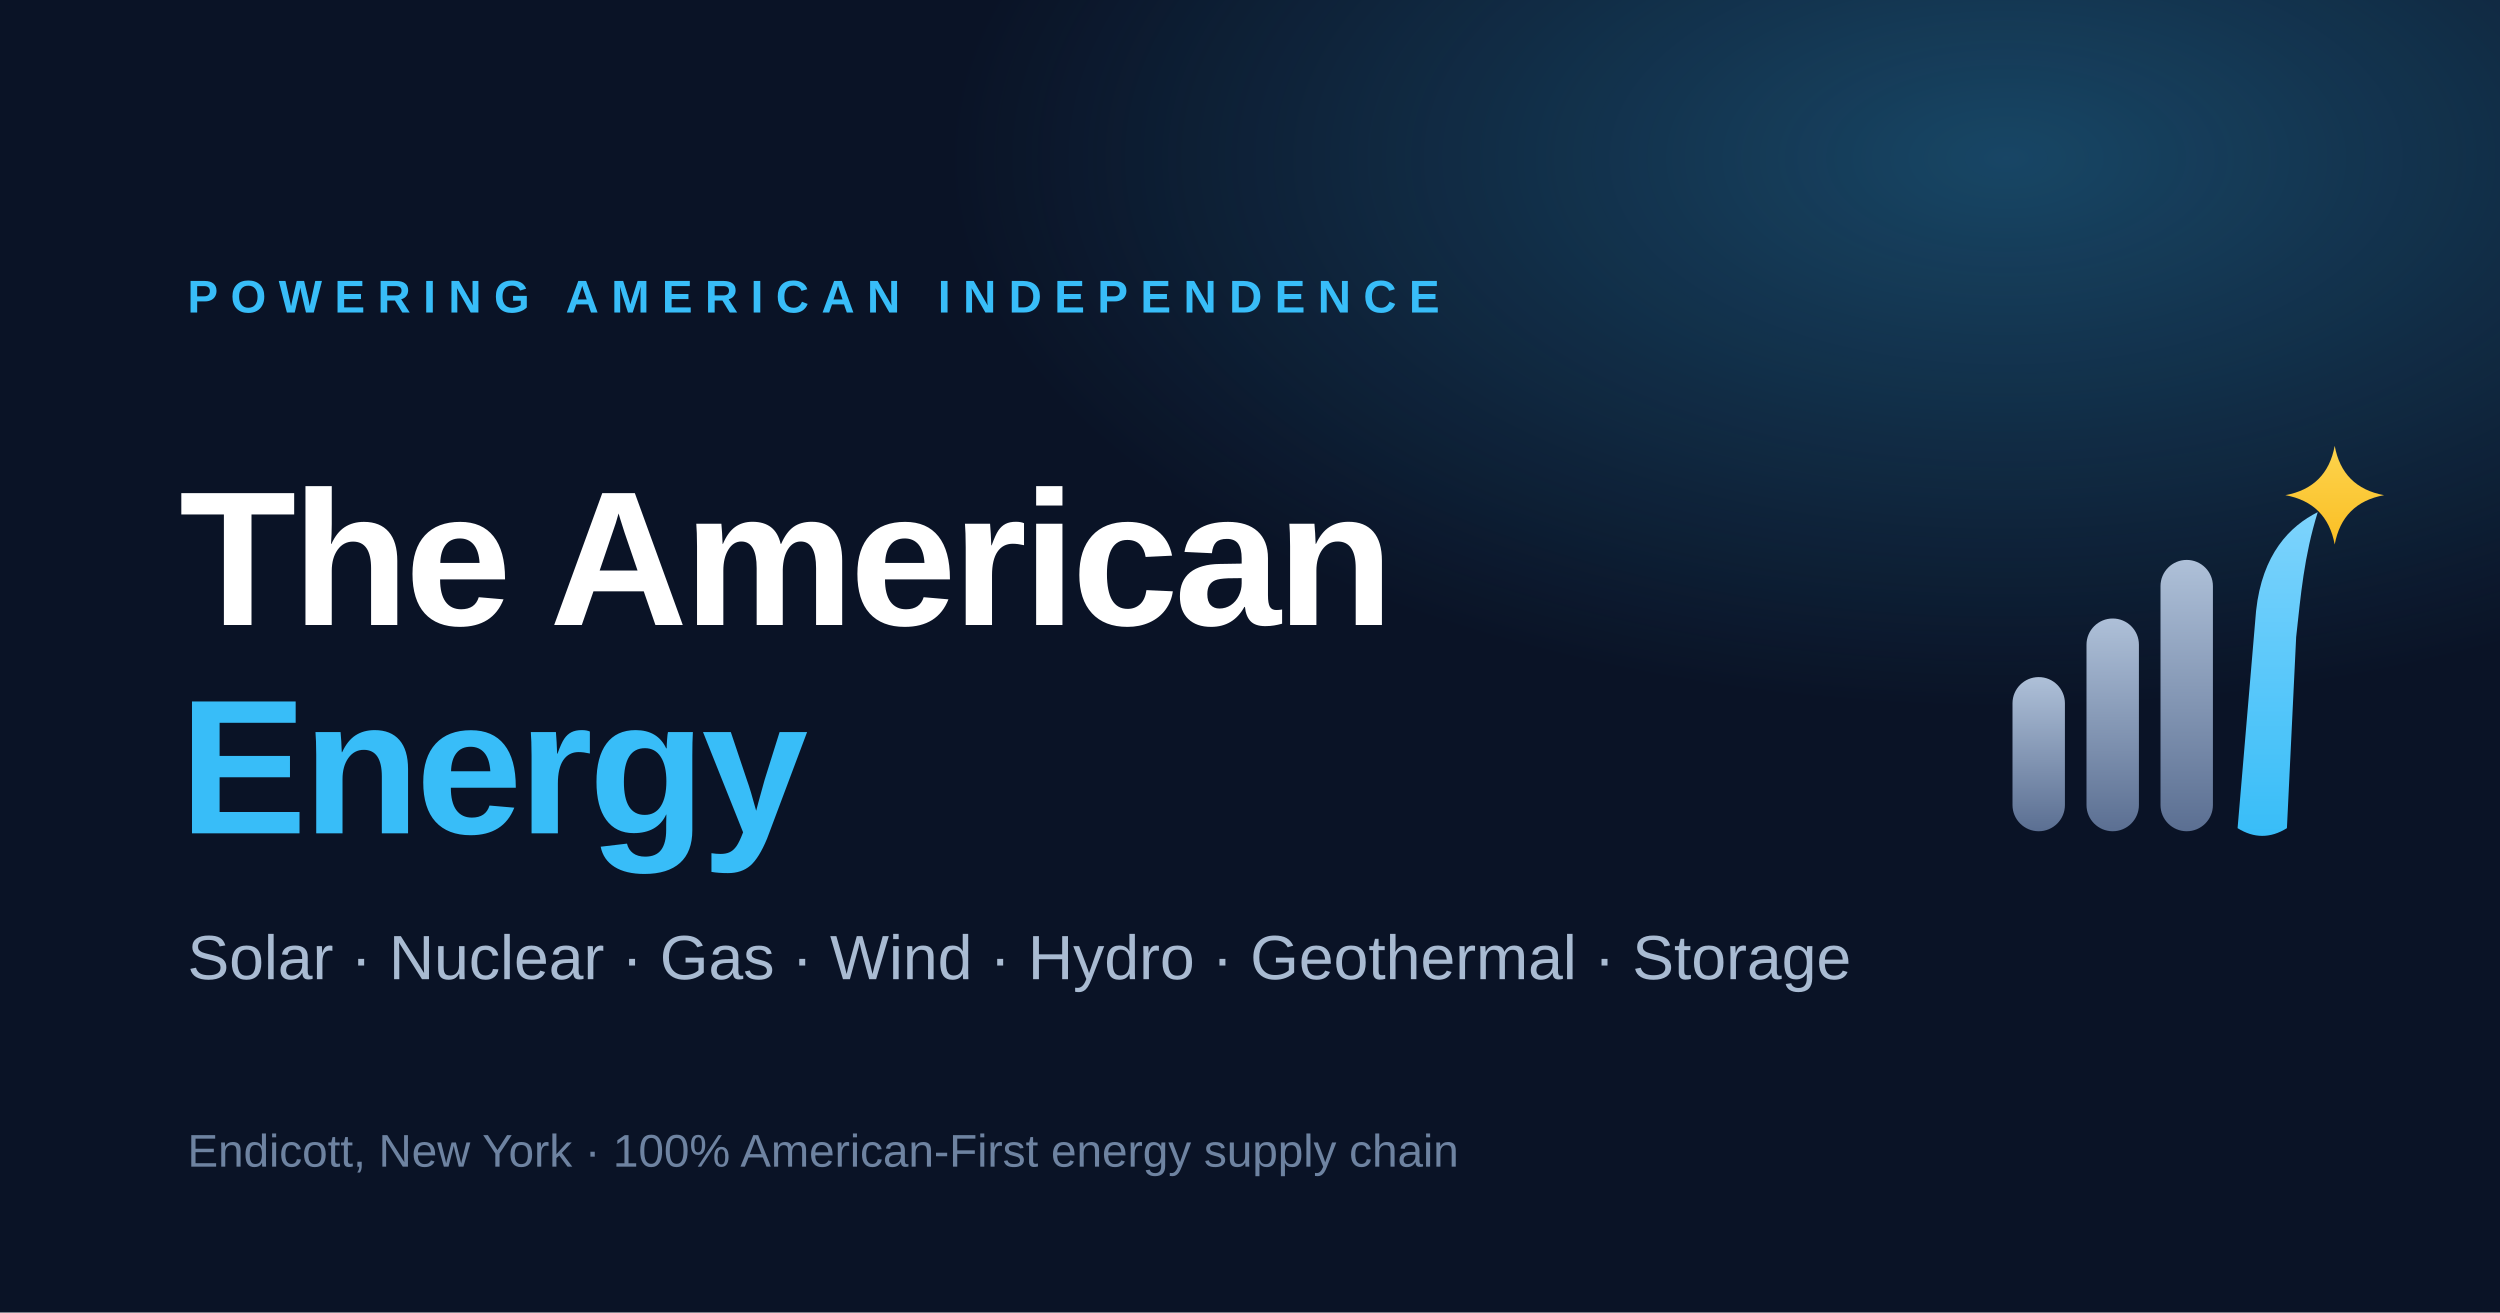
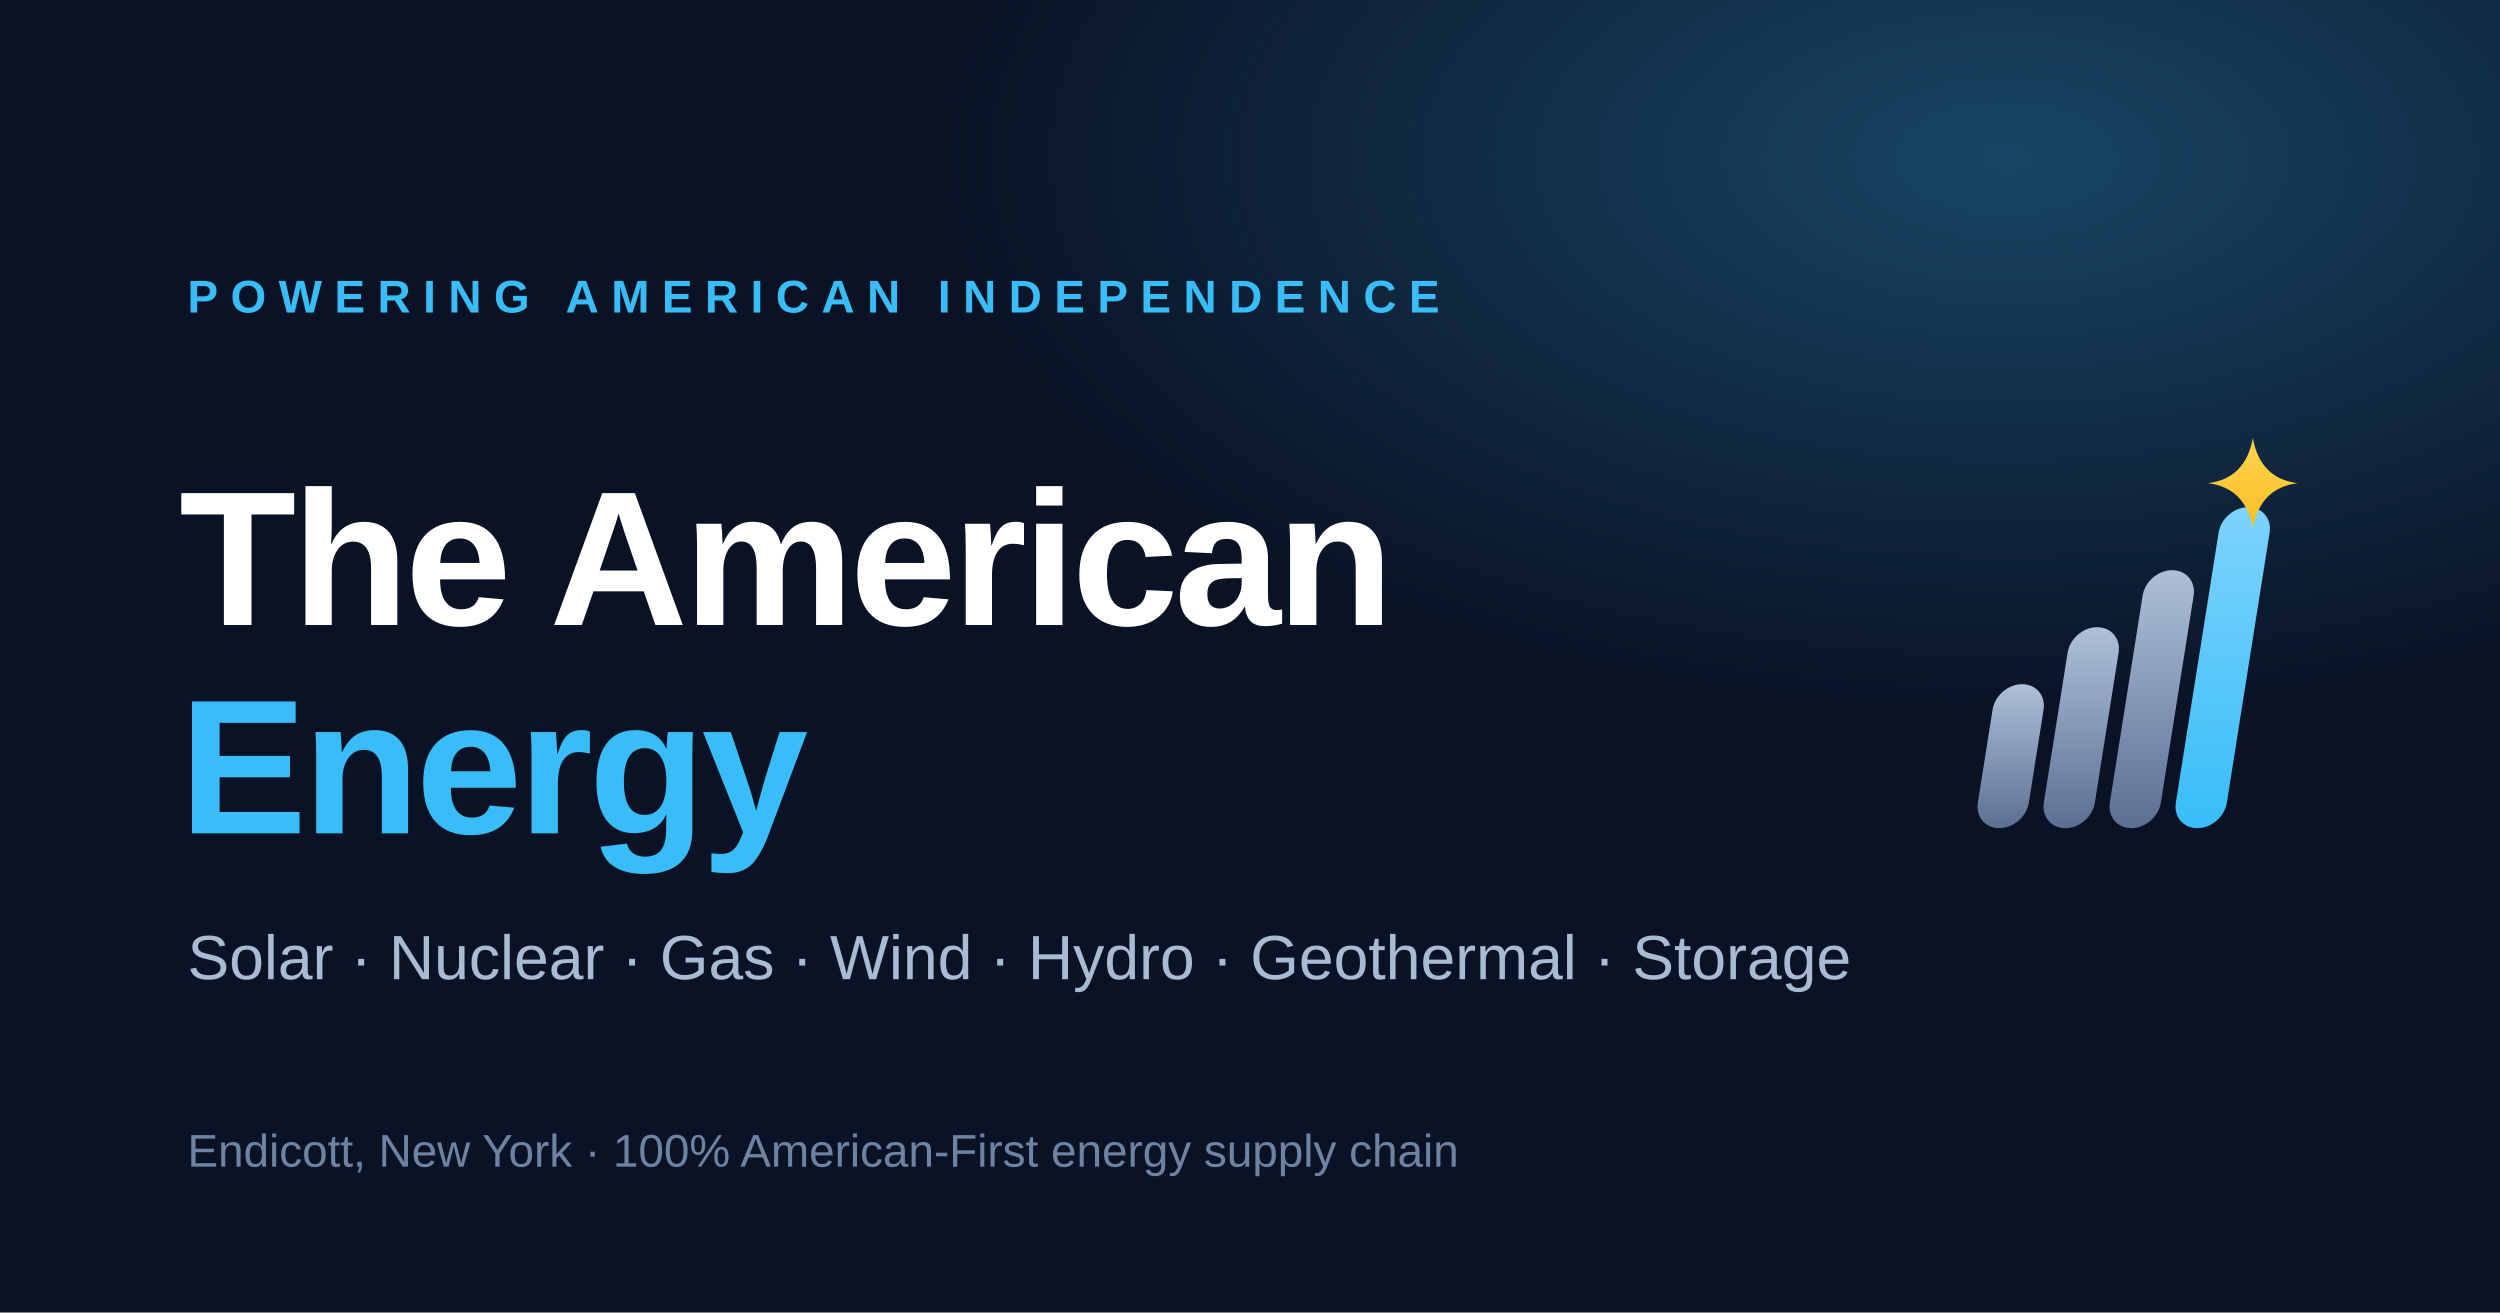
<svg xmlns="http://www.w3.org/2000/svg" viewBox="0 0 1200 630" width="1200" height="630">
  <defs>
    <radialGradient id="g" cx="80%" cy="12%" r="70%">
      <stop offset="0" stop-color="#38BDF8" stop-opacity=".30" />
      <stop offset="60%" stop-color="#38BDF8" stop-opacity="0" />
    </radialGradient>
-     <linearGradient id="tile" x1="0" y1="0" x2="0" y2="1">
-       <stop offset="0" stop-color="#0F1B33" />
-       <stop offset="1" stop-color="#0A1326" />
-     </linearGradient>
    <linearGradient id="steel" x1="0" y1="0" x2="0" y2="1">
      <stop offset="0" stop-color="#AEC0D8" />
      <stop offset="1" stop-color="#5B6F92" />
    </linearGradient>
    <linearGradient id="cyanG" x1="0" y1="0" x2="0" y2="1">
      <stop offset="0" stop-color="#7DD3FC" />
      <stop offset="1" stop-color="#38BDF8" />
    </linearGradient>
    <linearGradient id="spark" x1="0" y1="0" x2="0" y2="1">
      <stop offset="0" stop-color="#FCD34D" />
      <stop offset="1" stop-color="#FBBF24" />
    </linearGradient>
  </defs>
  <rect width="1200" height="630" fill="#0A1326" />
  <rect width="1200" height="630" fill="url(#g)" />
  <g font-family="'Helvetica Neue',Arial,sans-serif">
    <text x="90" y="150" fill="#38BDF8" font-size="22" font-weight="700" letter-spacing="6">POWERING AMERICAN INDEPENDENCE</text>
    <text x="86" y="300" fill="#FFFFFF" font-size="92" font-weight="800" letter-spacing="-2">The American</text>
    <text x="86" y="400" fill="#38BDF8" font-size="92" font-weight="800" letter-spacing="-2">Energy</text>
    <text x="90" y="470" fill="#A9BBD2" font-size="30" font-weight="500">Solar · Nuclear · Gas · Wind · Hydro · Geothermal · Storage</text>
    <text x="90" y="560" fill="#6E83A1" font-size="22" font-weight="500">Endicott, New York · 100% American-First energy supply chain</text>
  </g>
-   <g transform="translate(966 214) scale(0.74) translate(-135 -108)">
-     <rect x="135" y="258" width="34" height="100" rx="17" fill="url(#steel)" />
-     <rect x="183" y="220" width="34" height="138" rx="17" fill="url(#steel)" />
-     <rect x="231" y="182" width="34" height="176" rx="17" fill="url(#steel)" />
-     <path d="M281 356 L293 215 C297 178 315 160 333 151 C324 180 322 205 319 232 L313 356 Q297 366 281 356 Z" fill="url(#cyanG)" />
-     <path d="M344 108 Q349 135 376 140 Q349 145 344 172 Q339 145 312 140 Q339 135 344 108 Z" fill="url(#spark)" />
+   <g transform="translate(946 206) scale(0.72) translate(-142 -94)">
+     <g transform="translate(51,0) skewX(-9)">
+       <rect x="150" y="264" width="34" height="96" rx="17" fill="url(#steel)" />
+       <rect x="194" y="226" width="34" height="134" rx="17" fill="url(#steel)" />
+       <rect x="238" y="188" width="34" height="172" rx="17" fill="url(#steel)" />
+       <rect x="282" y="146" width="34" height="214" rx="17" fill="url(#cyanG)" />
+     </g>
+     <path d="M330 100 Q335 127 360 130 Q335 133 330 160 Q325 133 300 130 Q325 127 330 100 Z" fill="url(#spark)" />
  </g>
</svg>
